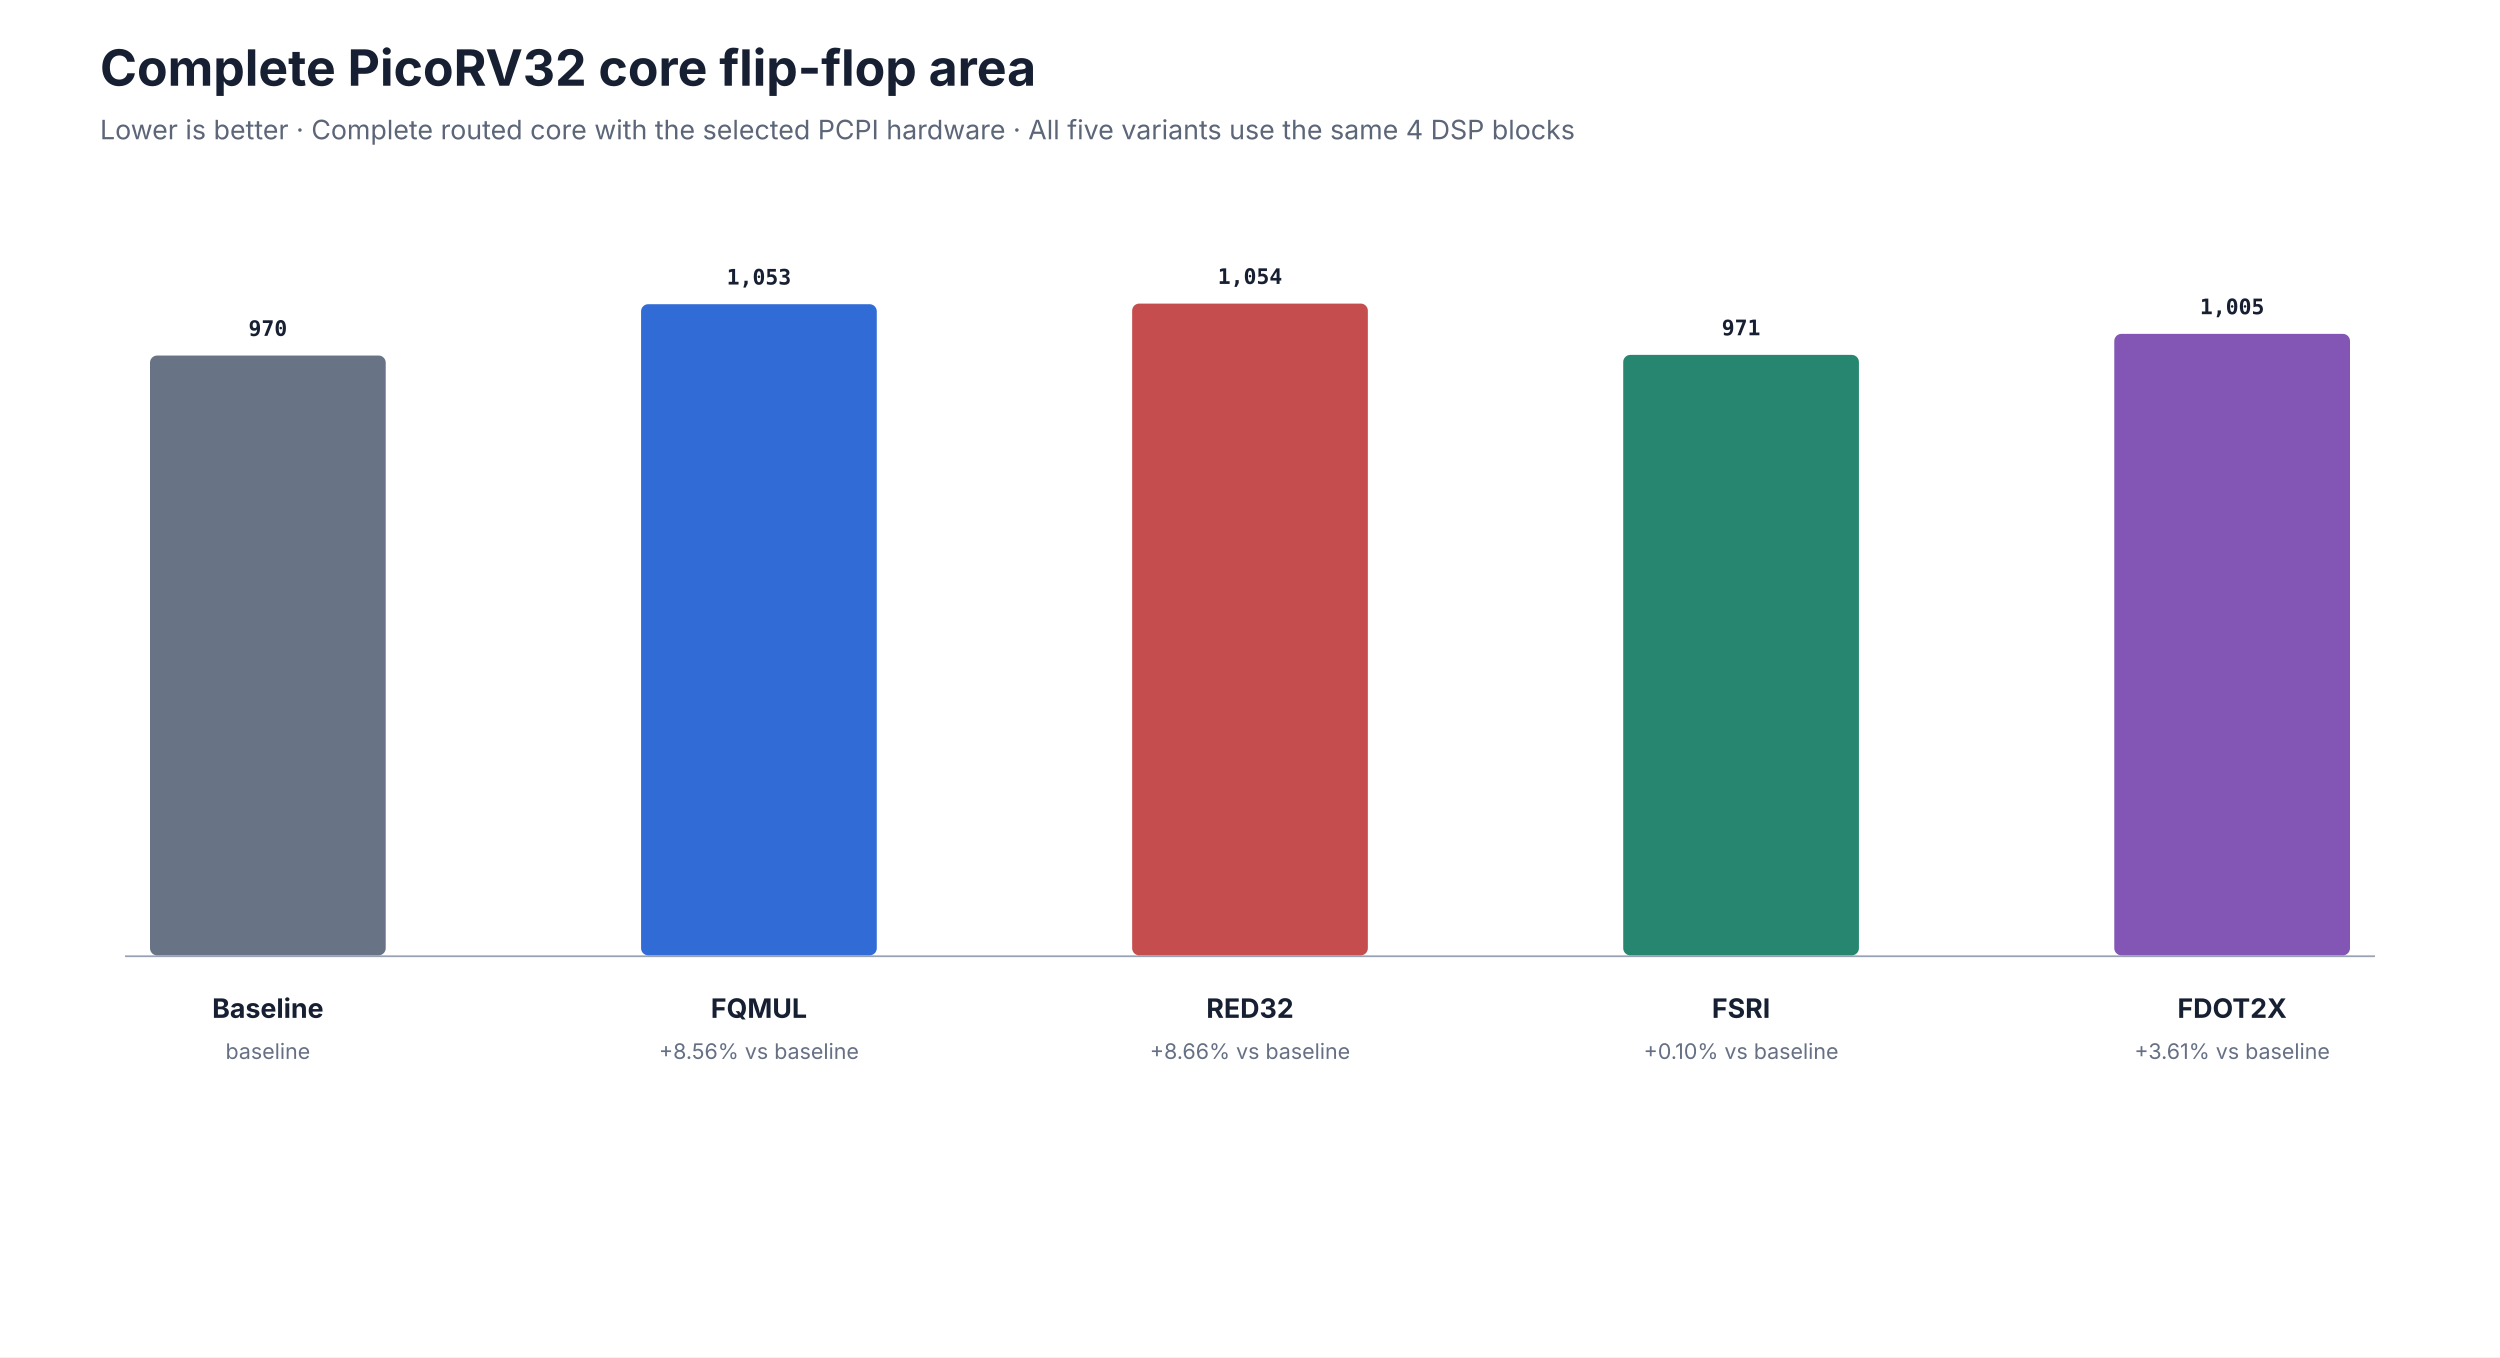
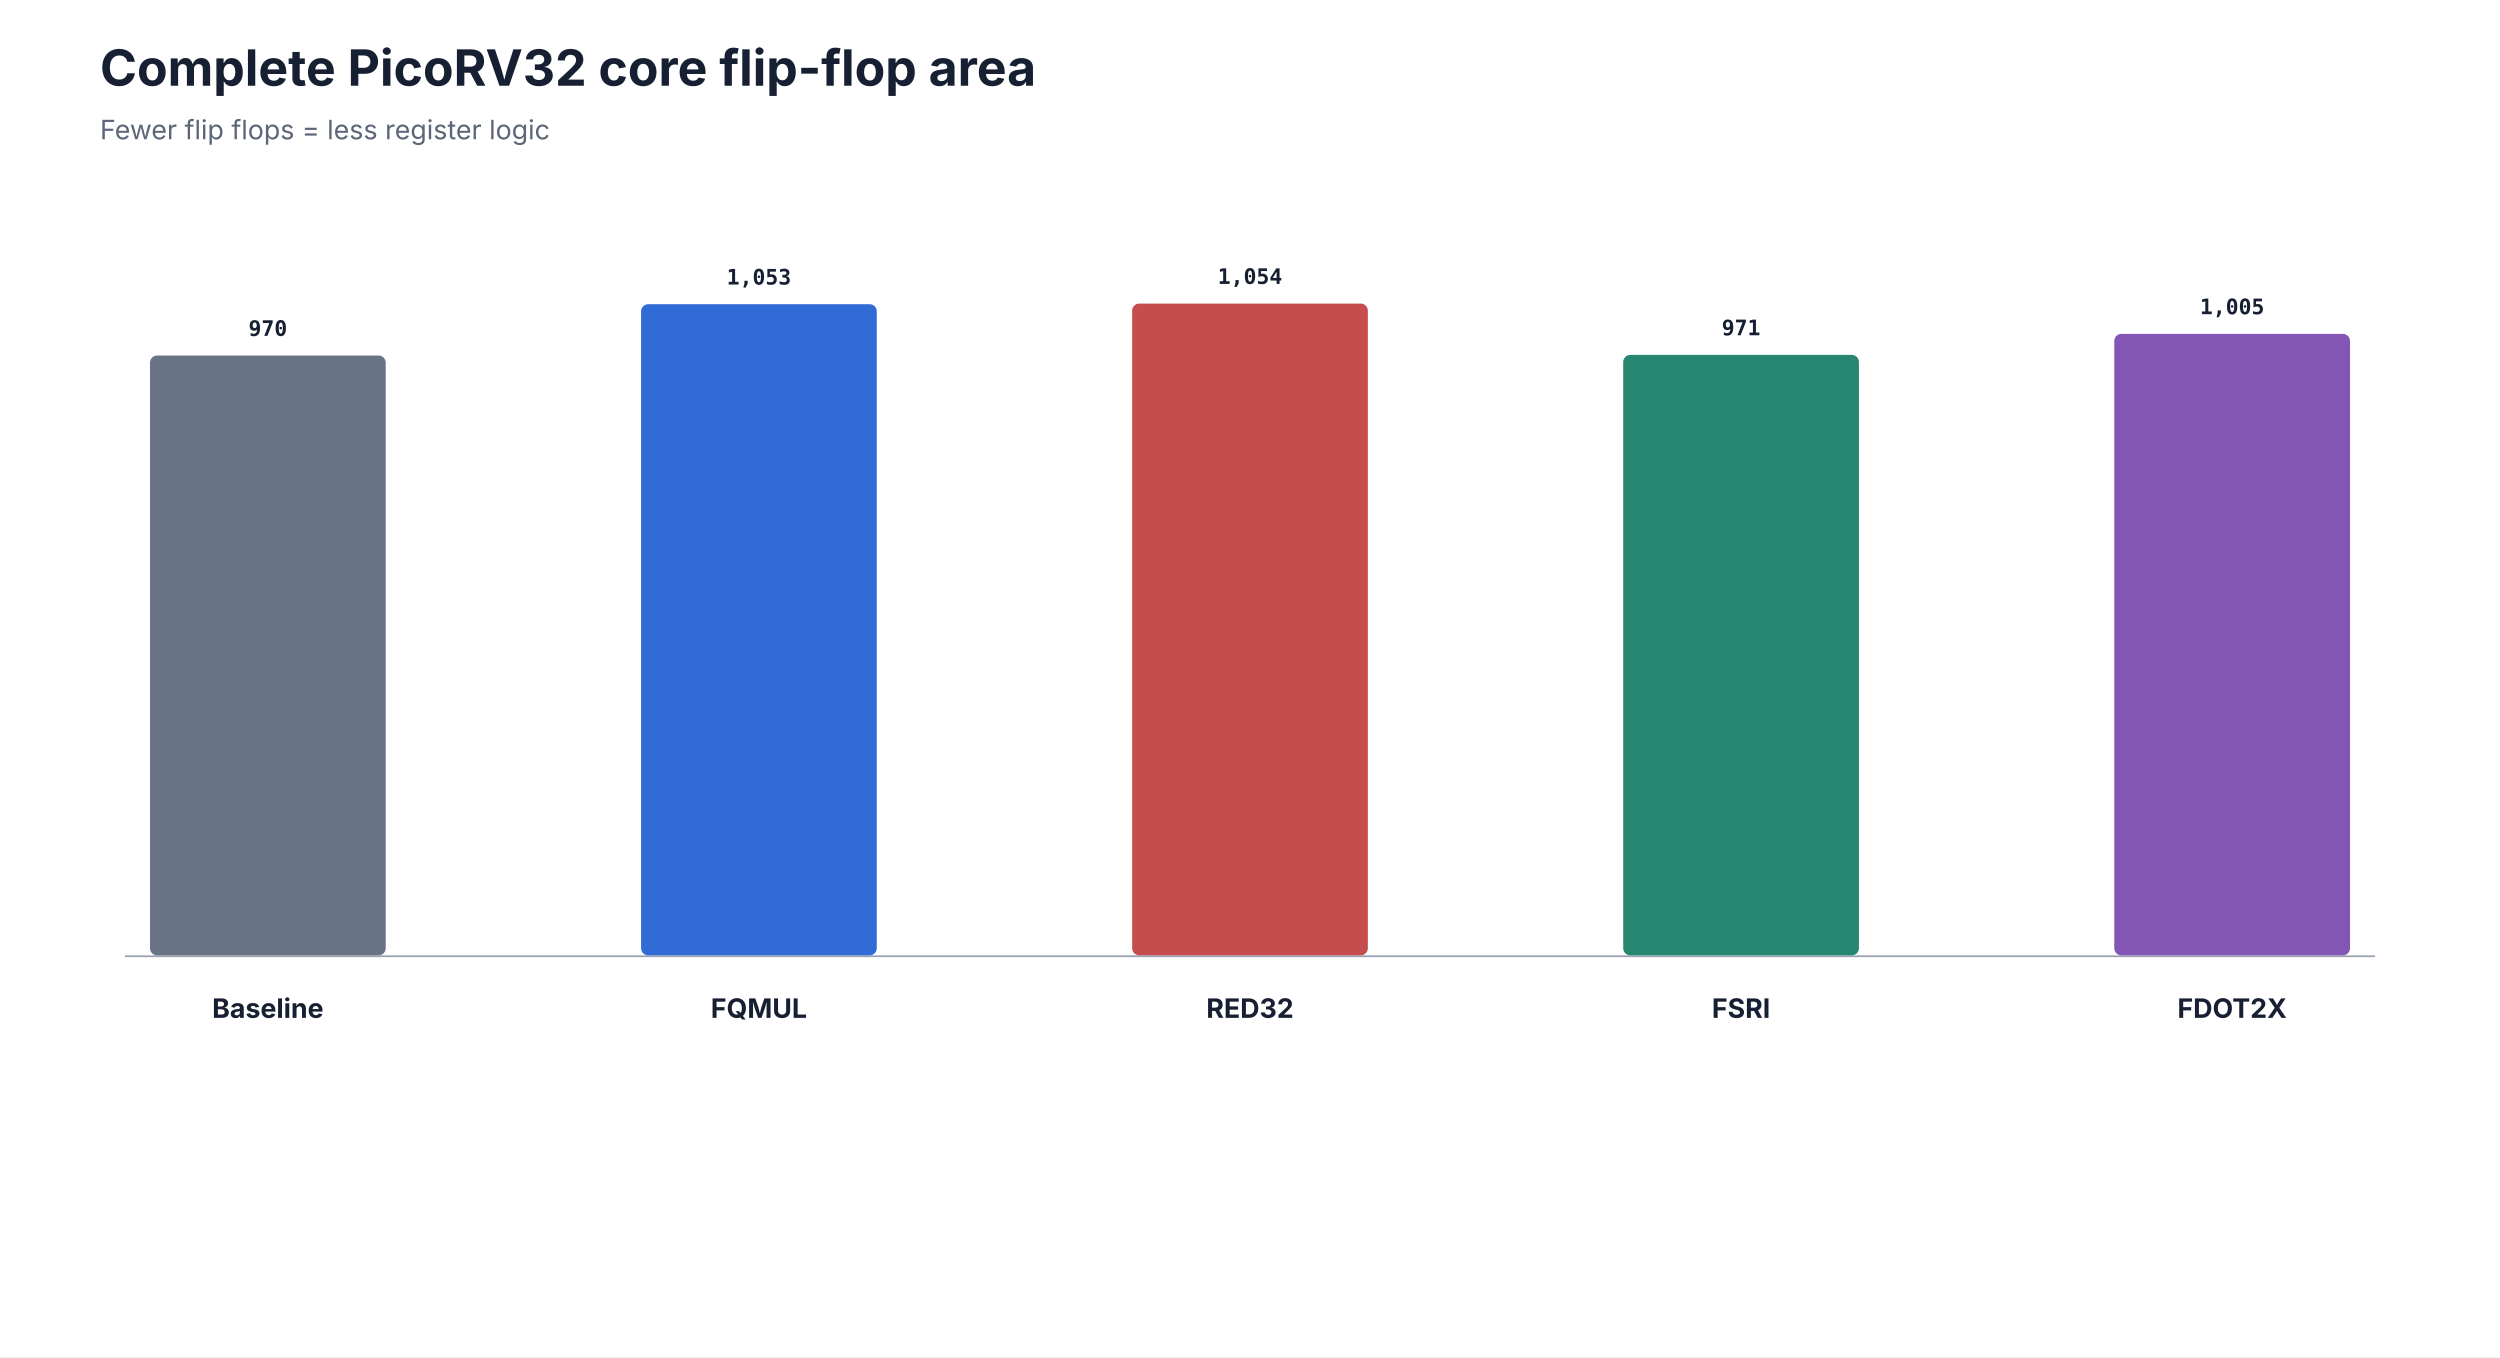
<svg xmlns="http://www.w3.org/2000/svg" width="1400" height="760" viewBox="0 0 1400 760" role="img" aria-labelledby="title desc">
  <rect width="1400" height="760" fill="white" />
-   <style>text{font-family:system-ui,-apple-system,BlinkMacSystemFont,"Segoe UI",sans-serif;fill:#172033}.title{font-size:28px;font-weight:700}.subtitle{font-size:15px;fill:#5c6678}.variant{font-size:15px;font-weight:650}.group{font-size:17px;font-weight:650}.value{font-family:ui-monospace,"SFMono-Regular",Consolas,monospace;font-size:12px;font-weight:650}.change{font-size:12px;fill:#667085}.pending{font-size:12px;font-weight:650;fill:#8992a3;letter-spacing:.04em}.note{font-size:13px;fill:#667085}</style>
+   <style>text{font-family:system-ui,-apple-system,BlinkMacSystemFont,"Segoe UI",sans-serif;fill:#172033}.title{font-size:28px;font-weight:700}.subtitle{font-size:15px;fill:#5c6678}.variant{font-size:15px;font-weight:650}.group{font-size:17px;font-weight:650}.value{font-family:ui-monospace,"SFMono-Regular",Consolas,monospace;font-size:12px;font-weight:650}.pending{font-size:12px;font-weight:650;fill:#8992a3;letter-spacing:.04em}.note{font-size:13px;fill:#667085}</style>
  <text x="56" y="48" class="title">Complete PicoRV32 core flip-flop area</text>
-   <text x="56" y="78" class="subtitle">Lower is better · Complete routed core with the selected PCPI hardware · All five variants use the same 4 DSP blocks</text>
+   <text x="56" y="78" class="subtitle">Fewer flip flops = less register logic</text>
  <path d="M70 535.5H1330" stroke="#98a2b3" stroke-width="1" />
  <rect x="84.00" y="199.09" width="132" height="335.91" rx="4" fill="#687386" />
  <text x="150" y="188.09" text-anchor="middle" class="value">970</text>
  <text x="150" y="570" text-anchor="middle" class="variant">Baseline</text>
-   <text x="150" y="593" text-anchor="middle" class="change">baseline</text>
  <rect x="359.00" y="170.35" width="132" height="364.65" rx="4" fill="#316bd6" />
  <text x="425" y="159.35" text-anchor="middle" class="value">1,053</text>
  <text x="425" y="570" text-anchor="middle" class="variant">FQMUL</text>
-   <text x="425" y="593" text-anchor="middle" class="change">+8.56% vs baseline</text>
  <rect x="634.00" y="170.00" width="132" height="365.00" rx="4" fill="#c64d4d" />
  <text x="700" y="159.00" text-anchor="middle" class="value">1,054</text>
  <text x="700" y="570" text-anchor="middle" class="variant">RED32</text>
-   <text x="700" y="593" text-anchor="middle" class="change">+8.66% vs baseline</text>
  <rect x="909.00" y="198.74" width="132" height="336.26" rx="4" fill="#27866f" />
  <text x="975" y="187.74" text-anchor="middle" class="value">971</text>
  <text x="975" y="570" text-anchor="middle" class="variant">FSRI</text>
-   <text x="975" y="593" text-anchor="middle" class="change">+0.10% vs baseline</text>
  <rect x="1184.00" y="186.97" width="132" height="348.03" rx="4" fill="#8356b6" />
  <text x="1250" y="175.97" text-anchor="middle" class="value">1,005</text>
  <text x="1250" y="570" text-anchor="middle" class="variant">FDOT2X</text>
-   <text x="1250" y="593" text-anchor="middle" class="change">+3.61% vs baseline</text>
</svg>
